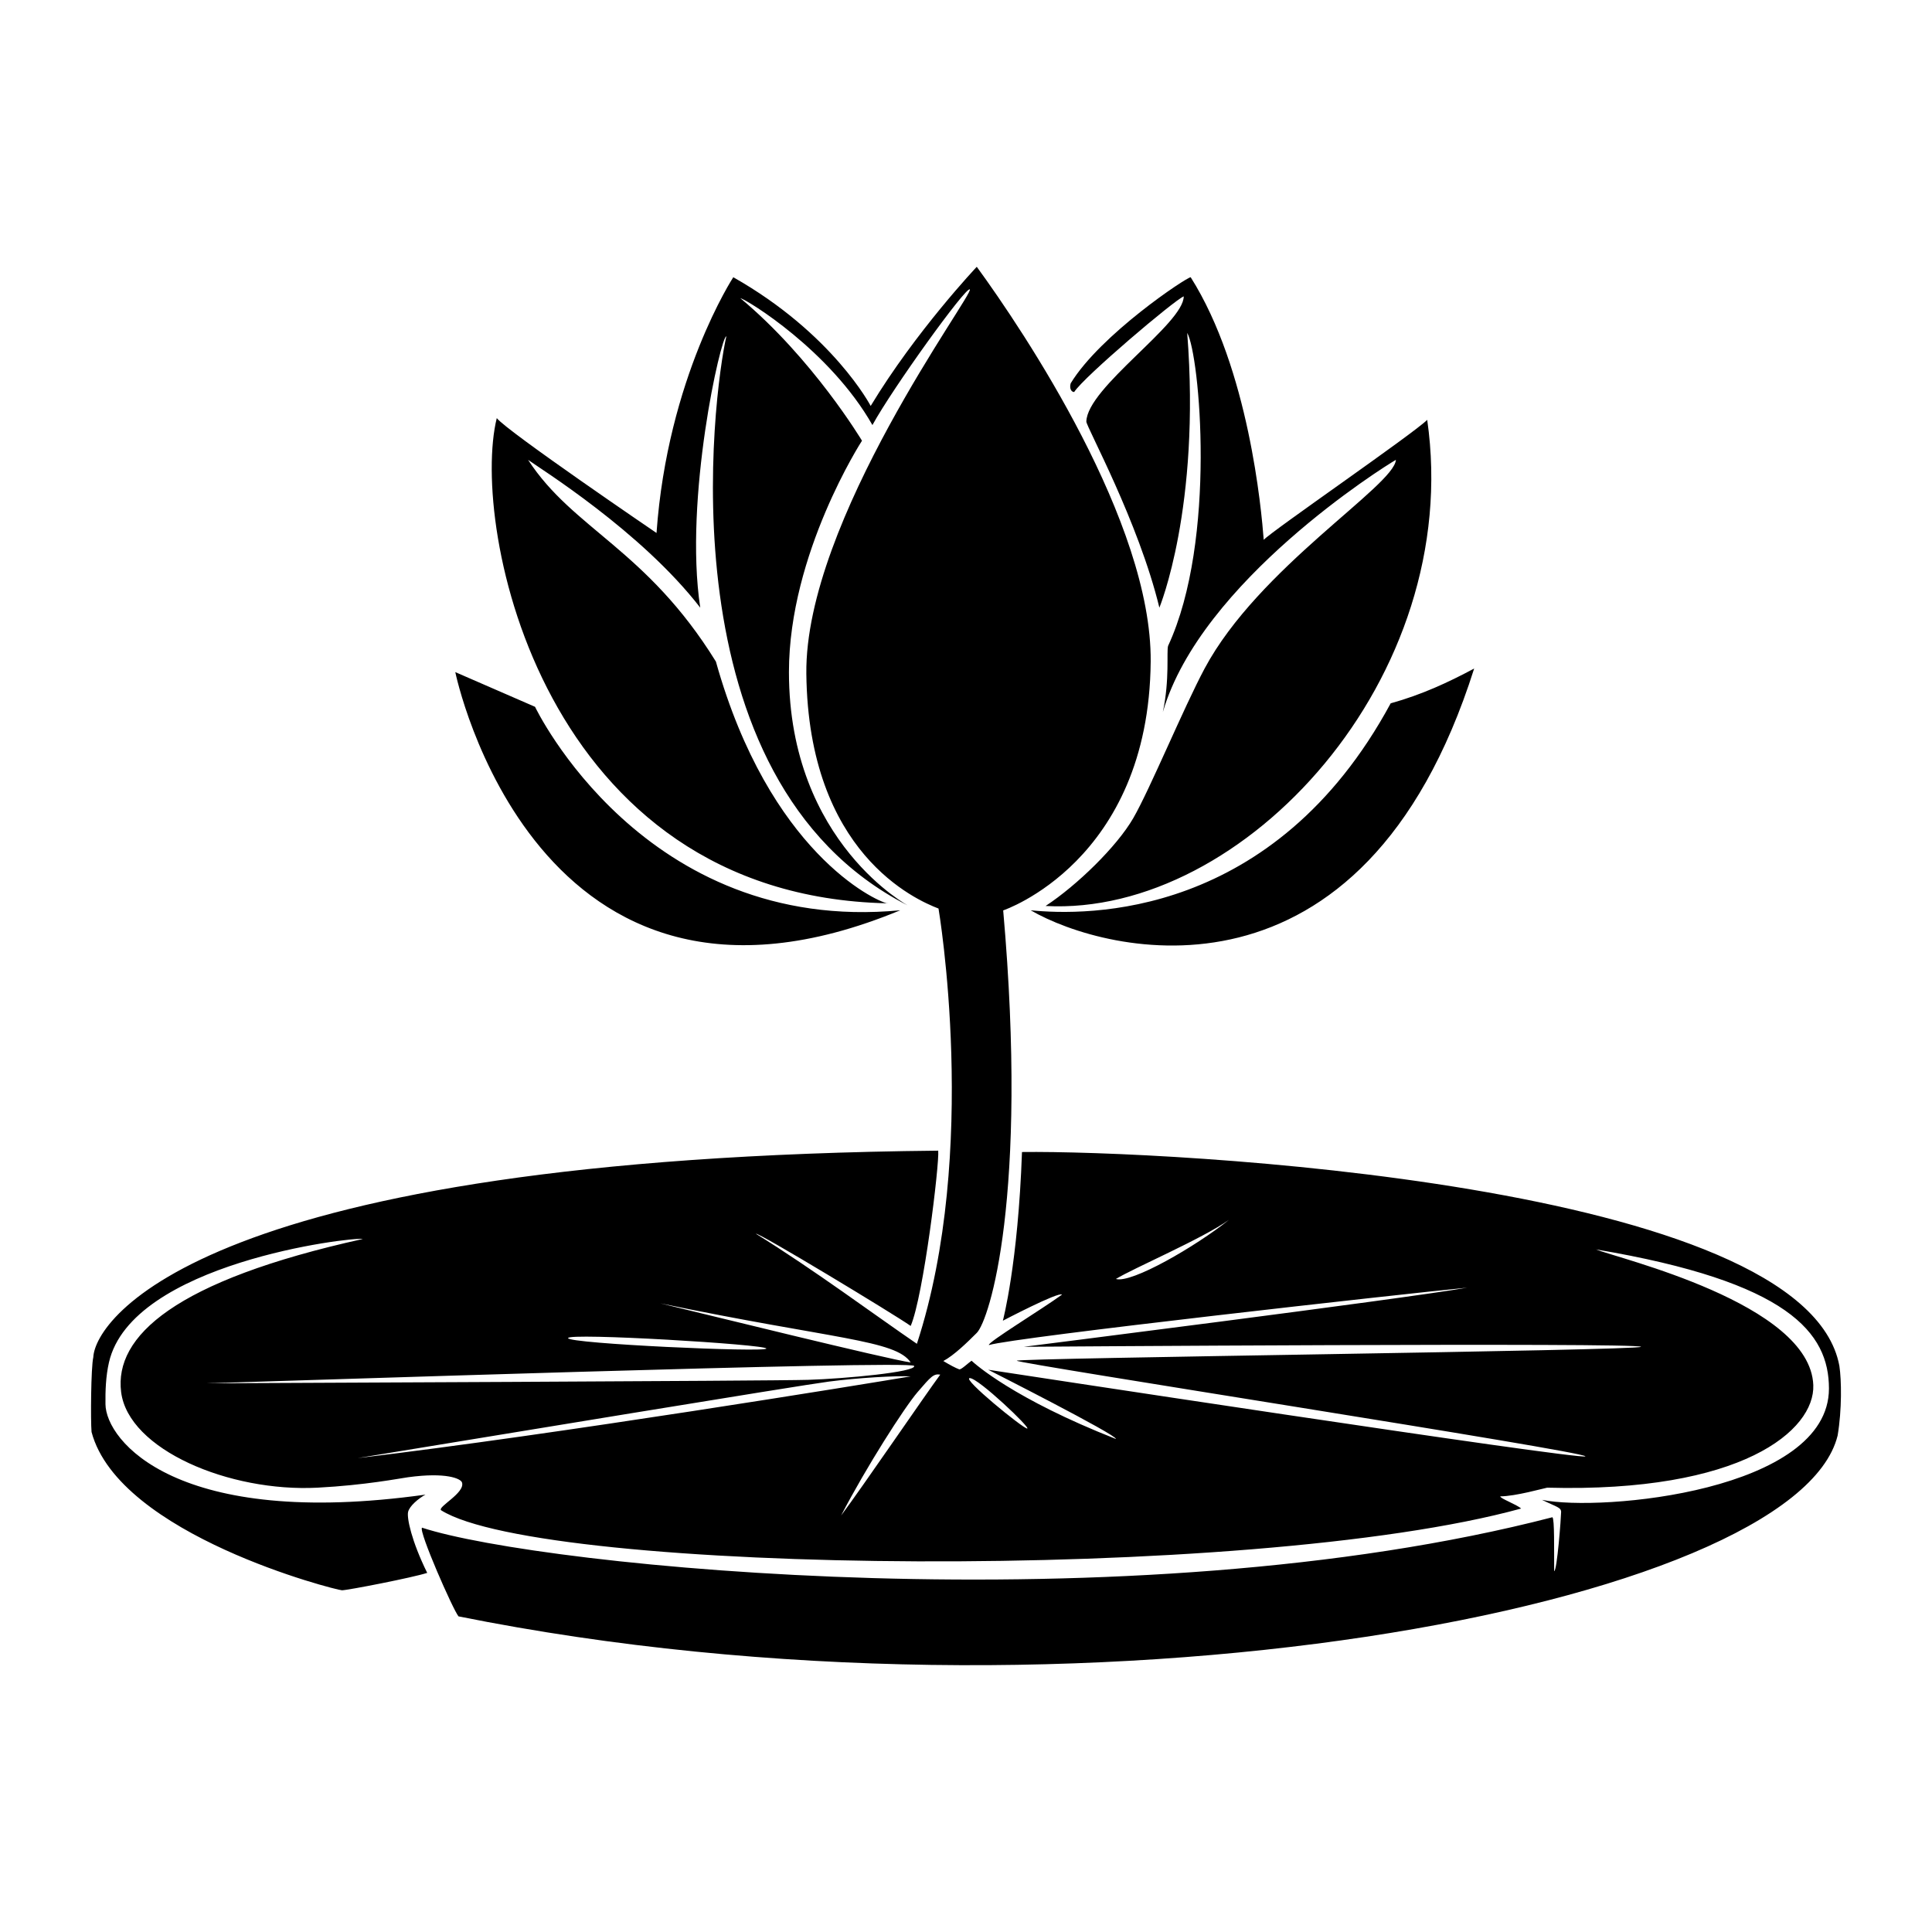
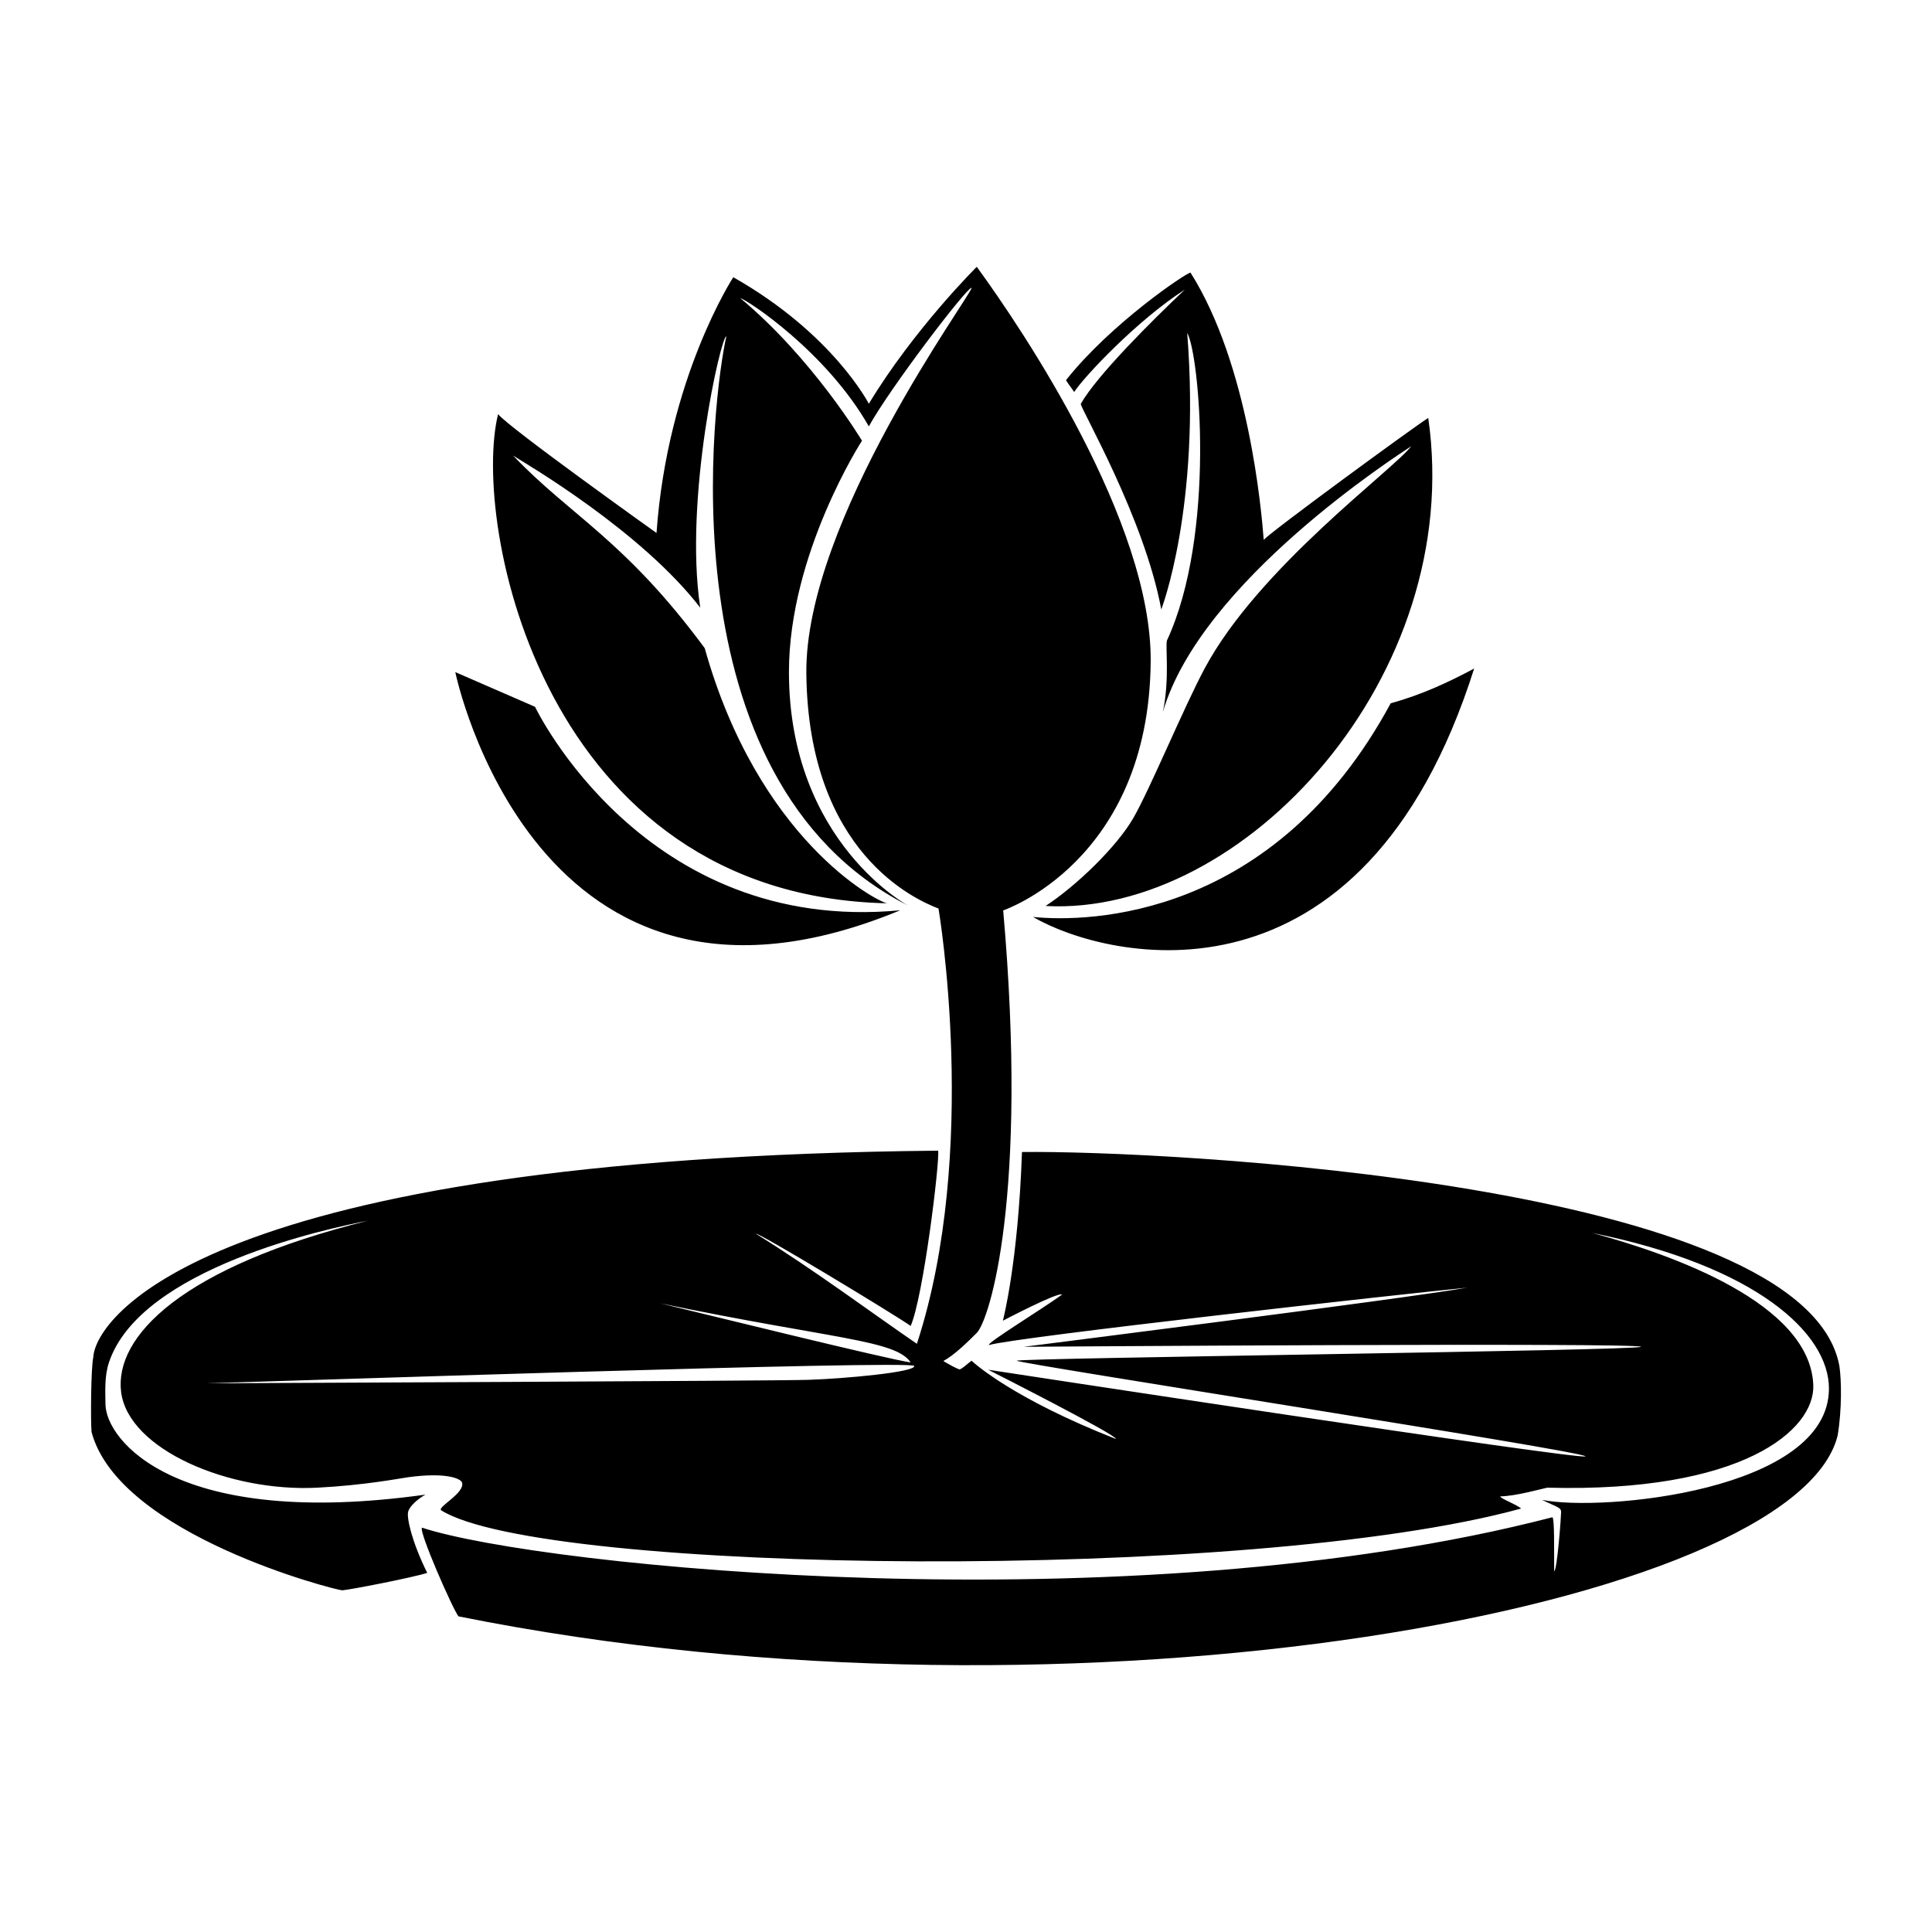
<svg xmlns="http://www.w3.org/2000/svg" width="100%" height="100%" viewBox="0 0 2048 2048" version="1.1" xml:space="preserve" style="fill-rule:evenodd;clip-rule:evenodd;stroke-linejoin:round;stroke-miterlimit:2;">
  <g transform="matrix(1.84355,0,0,1.84355,-848.689,-911.801)">
-     <path d="M970.408,1013.99C771.819,1009.54 730.702,796.847 746,735C751.826,742.547 837.853,801.053 837.853,801.053C844.17,711.844 882,654 882,654C939.326,686.464 961,728 961,728C987,685 1022,648 1022,648C1049,685 1122.7,794.997 1122,875C1121,990 1037.19,1018.07 1037.19,1018.07C1051.72,1183.02 1029.24,1253.76 1022,1261C1016.58,1266.42 1009.04,1273.81 1002.77,1277.18C1006.54,1279.45 1009.66,1281.11 1012,1282C1013.29,1282 1016.77,1278.58 1019,1277C1020.93,1278.81 1043.03,1298.79 1102,1322C1102.68,1319.71 1028.57,1282.19 1028.57,1282.19C1028.57,1282.19 1368.59,1334.21 1372,1332C1372.71,1329.24 1044.76,1278.56 1045,1277C1045.24,1275.44 1402.56,1271.2 1404,1269C1401.26,1266.45 1049,1269 1049,1269C1049,1269 1265.95,1241.64 1304,1235C1267.4,1238.55 1043.48,1263.53 1029,1268C1027.71,1266.71 1059.48,1247.42 1071,1239C1069.14,1237.14 1037,1254 1037,1254C1037,1254 1045.73,1221.39 1048,1157C1129,1156 1498.57,1174.37 1518,1280C1519.22,1288.09 1519.5,1305.03 1517,1320C1493,1418 1082,1496 724,1424C720.915,1420.35 700.968,1375.03 703,1373C770.907,1395.32 1110,1430 1353,1367C1354.24,1368.11 1353.92,1385.05 1354,1398C1355.67,1398 1358,1366.69 1358,1364C1358,1361.31 1355.4,1361.11 1347,1357C1381,1364 1512,1352 1512,1293C1512,1261 1489.04,1231.67 1378,1213C1390.31,1218.08 1501.19,1244.02 1503,1291C1504,1317 1462,1353 1350,1350C1348.13,1350.31 1331.75,1354.97 1323,1355C1323,1356.27 1332.45,1359.64 1335,1362C1178.88,1404.91 772.524,1399.73 714,1363C711.692,1361.08 728,1353 726,1347C725.274,1344.82 717,1341 695,1344C690.246,1344.65 670.434,1348.56 643,1350C592.213,1352.67 534.139,1328.11 530,1295C526,1263 560.666,1230.96 669,1207C662.376,1205.74 536,1221 523,1278C521.166,1286.04 520.91,1294.49 521,1302C521.253,1323 562,1374 705,1354C701.018,1356.17 695.746,1360.57 695,1364C694.254,1367.43 696.913,1380.56 706,1399C697.376,1401.77 660.217,1409 657,1409C653.783,1409 528.763,1377.28 513,1318C512.417,1311.58 512.647,1280.81 514,1275C515.148,1252.72 577.957,1160.41 999.831,1156.22C1000.59,1163.76 991.331,1240.01 984,1257C974,1250 895.878,1202.78 895,1204C928.271,1224.59 963.559,1250.89 987.568,1267.28C1023.75,1156.55 1000,1017 1000,1017C987,1012 925.172,985.138 924,882C923,794 1020.55,663.55 1018,661C1016,659 973.72,717.612 962,739C937.614,696.083 890,667 886,666C927.712,700.72 956,748 956,748C956,748 914,812.841 914,881C914,980 984.646,1016.35 982.132,1015.11C840.631,942.69 870.675,720.081 878,688C875.048,687.262 853.482,781.237 863,844C829,800 770.645,763.841 764,759C790,799 831.914,810.246 872,875C902.692,984.479 963.672,1012.62 970.408,1013.99ZM970.408,1013.99C970.605,1013.99 970.803,1014 971,1014C970.943,1014.06 970.742,1014.06 970.408,1013.99ZM787,1264C787,1267.21 901,1272.36 901,1270C901,1267.64 787,1260.79 787,1264ZM666,1333C780.44,1319.38 958.203,1290.37 984,1286C975.493,1285.58 953.981,1286.8 937,1289C920.019,1291.2 742.108,1320.54 666,1333ZM1102,1230C1110.98,1232.67 1147.85,1211.32 1167,1196C1151.9,1206.8 1111.88,1223.88 1102,1230ZM944,1366C956.033,1349.95 992.621,1296.3 1001,1285C997.212,1284.36 995.676,1286.06 988,1295C980.324,1303.94 958.493,1338.1 944,1366ZM579,1290C604.971,1289.85 903.92,1288.65 925,1288C946.08,1287.35 987.366,1283.5 986,1280C984.634,1276.5 608.897,1289.24 579,1290ZM1018,1287C1013.07,1287 1048.61,1316 1051,1316C1053.39,1316 1022.94,1287 1018,1287ZM840,1244C865.78,1250.23 970.233,1276.02 984,1278C975.322,1264.98 939.679,1264.7 840,1244ZM722.149,881.049L768,901C768,901 830.374,1032.02 978,1018C768,1105 722.149,881.049 722.149,881.049ZM1078,720C1076.29,720 1075.18,717.849 1076,715C1093.11,686.955 1142.65,654 1145,654C1178.41,706.857 1185.67,787.615 1187,805C1191.48,800.02 1273.11,743.95 1281,736C1302.29,884.193 1175.62,1021.66 1061.56,1015.53C1079.56,1003.72 1102.53,981.393 1112,965C1121.48,948.607 1140.95,901.537 1153,879C1184,821 1262,774 1263,759C1256,763 1150.93,828.851 1129,904C1133,885 1131.03,869.46 1132,866C1160.27,805.167 1150.07,698.274 1143,686C1150.85,786.342 1127,844 1127,844C1114.97,794.447 1085,739.992 1085,737C1085.45,717.358 1141.01,680.791 1141,665C1135.61,667.149 1083.76,711.091 1078,720ZM1053,1018C1085.04,1021.25 1193,1023 1260,899C1278,894 1293,887 1308,879C1244,1081 1096,1043 1053,1018Z" />
+     <path d="M970.408,1013.99C771.819,1009.54 731.46,794.563 746.758,732.716C752.585,740.263 837.853,801.053 837.853,801.053C844.17,711.844 882,654 882,654C939.326,686.464 959.933,726.749 959.933,726.749C985.933,683.749 1022,648 1022,648C1049,685 1122.7,794.997 1122,875C1121,990 1037.19,1018.07 1037.19,1018.07C1051.72,1183.02 1029.24,1253.76 1022,1261C1016.58,1266.42 1009.04,1273.81 1002.77,1277.18C1006.54,1279.45 1009.66,1281.11 1012,1282C1013.29,1282 1016.77,1278.58 1019,1277C1020.93,1278.81 1043.03,1298.79 1102,1322C1102.68,1319.71 1028.57,1282.19 1028.57,1282.19C1028.57,1282.19 1368.59,1334.21 1372,1332C1372.71,1329.24 1044.76,1278.56 1045,1277C1045.24,1275.44 1402.56,1271.2 1404,1269C1401.26,1266.45 1049,1269 1049,1269C1049,1269 1265.95,1241.64 1304,1235C1267.4,1238.55 1043.48,1263.53 1029,1268C1027.71,1266.71 1059.48,1247.42 1071,1239C1069.14,1237.14 1037,1254 1037,1254C1037,1254 1045.73,1221.39 1048,1157C1129,1156 1498.57,1174.37 1518,1280C1519.22,1288.09 1519.5,1305.03 1517,1320C1493,1418 1082,1496 724,1424C720.915,1420.35 700.968,1375.03 703,1373C770.907,1395.32 1110,1430 1353,1367C1354.24,1368.11 1353.92,1385.05 1354,1398C1355.67,1398 1358,1366.69 1358,1364C1358,1361.31 1355.4,1361.11 1347,1357C1381,1364 1512,1352 1512,1293C1512,1261 1469.82,1222.53 1375.98,1203.55C1422.08,1216.02 1501.19,1244.02 1503,1291C1504,1317 1462,1353 1350,1350C1348.13,1350.31 1331.75,1354.97 1323,1355C1323,1356.27 1332.45,1359.64 1335,1362C1178.88,1404.91 772.524,1399.73 714,1363C711.692,1361.08 728,1353 726,1347C725.274,1344.82 717,1341 695,1344C690.246,1344.65 670.434,1348.56 643,1350C592.213,1352.67 534.139,1328.11 530,1295C526,1263 565.044,1223.07 671.903,1196.49C649.663,1200.83 541.177,1223.62 523,1278C520.386,1285.82 520.91,1294.49 521,1302C521.253,1323 562,1374 705,1354C701.018,1356.17 695.746,1360.57 695,1364C694.254,1367.43 696.913,1380.56 706,1399C697.376,1401.77 660.217,1409 657,1409C653.783,1409 528.763,1377.28 513,1318C512.417,1311.58 512.647,1280.81 514,1275C515.148,1252.72 577.957,1160.41 999.831,1156.22C1000.59,1163.76 991.331,1240.01 984,1257C974,1250 895.878,1202.78 895,1204C928.271,1224.59 963.559,1250.89 987.568,1267.28C1023.75,1156.55 1000,1017 1000,1017C987,1012 925.172,985.138 924,882C923,794 1019.08,663.99 1019.06,660.03C1016.09,659.937 971.654,718.379 959.933,739.767C935.548,696.85 890,667 886,666C927.712,700.72 956,748 956,748C956,748 914,812.841 914,881C914,980 984.646,1016.35 982.132,1015.11C840.631,942.69 870.675,720.081 878,688C875.048,687.262 853.482,781.237 863,844C829,800 764.116,762.007 755.437,756.583C788.525,791.298 819.444,804.859 865.551,867.239C896.243,976.717 963.672,1012.62 970.408,1013.99ZM970.408,1013.99C970.605,1013.99 970.803,1014 971,1014C970.943,1014.06 970.742,1014.06 970.408,1013.99ZM579,1290C604.971,1289.85 903.92,1288.65 925,1288C946.08,1287.35 987.366,1283.5 986,1280C984.634,1276.5 608.897,1289.24 579,1290ZM840,1244C865.78,1250.23 970.233,1276.02 984,1278C975.322,1264.98 939.679,1264.7 840,1244ZM722.149,881.049L768,901C768,901 830.374,1032.02 978,1018C768,1105 722.149,881.049 722.149,881.049ZM1078,720C1076.01,716.985 1074.93,715.9 1073.3,713.188C1099.02,680.682 1142.55,651.351 1144.9,651.351C1178.31,704.208 1185.67,787.615 1187,805C1191.48,800.02 1270.75,741.937 1281.6,734.885C1302.89,883.079 1175.62,1021.66 1061.56,1015.53C1079.56,1003.72 1102.53,981.393 1112,965C1121.48,948.607 1140.95,901.537 1153,879C1184,821 1261.53,764.719 1271.83,751.158C1263.69,756.583 1150.93,828.851 1129,904C1133,885 1130.38,866.359 1131.34,862.899C1159.61,802.066 1150.07,698.274 1143,686C1150.85,786.342 1128.09,844.999 1128.09,844.999C1118.32,792.383 1081.8,729.81 1081.8,726.818C1090.98,710.58 1122.77,678.927 1141.65,661.115C1114.54,678.474 1083.76,711.091 1078,720ZM1054.32,1021.83C1086.35,1025.08 1193,1023 1260,899C1278,894 1293,887 1308,879C1244,1081 1097.32,1046.83 1054.32,1021.83Z" />
  </g>
</svg>
